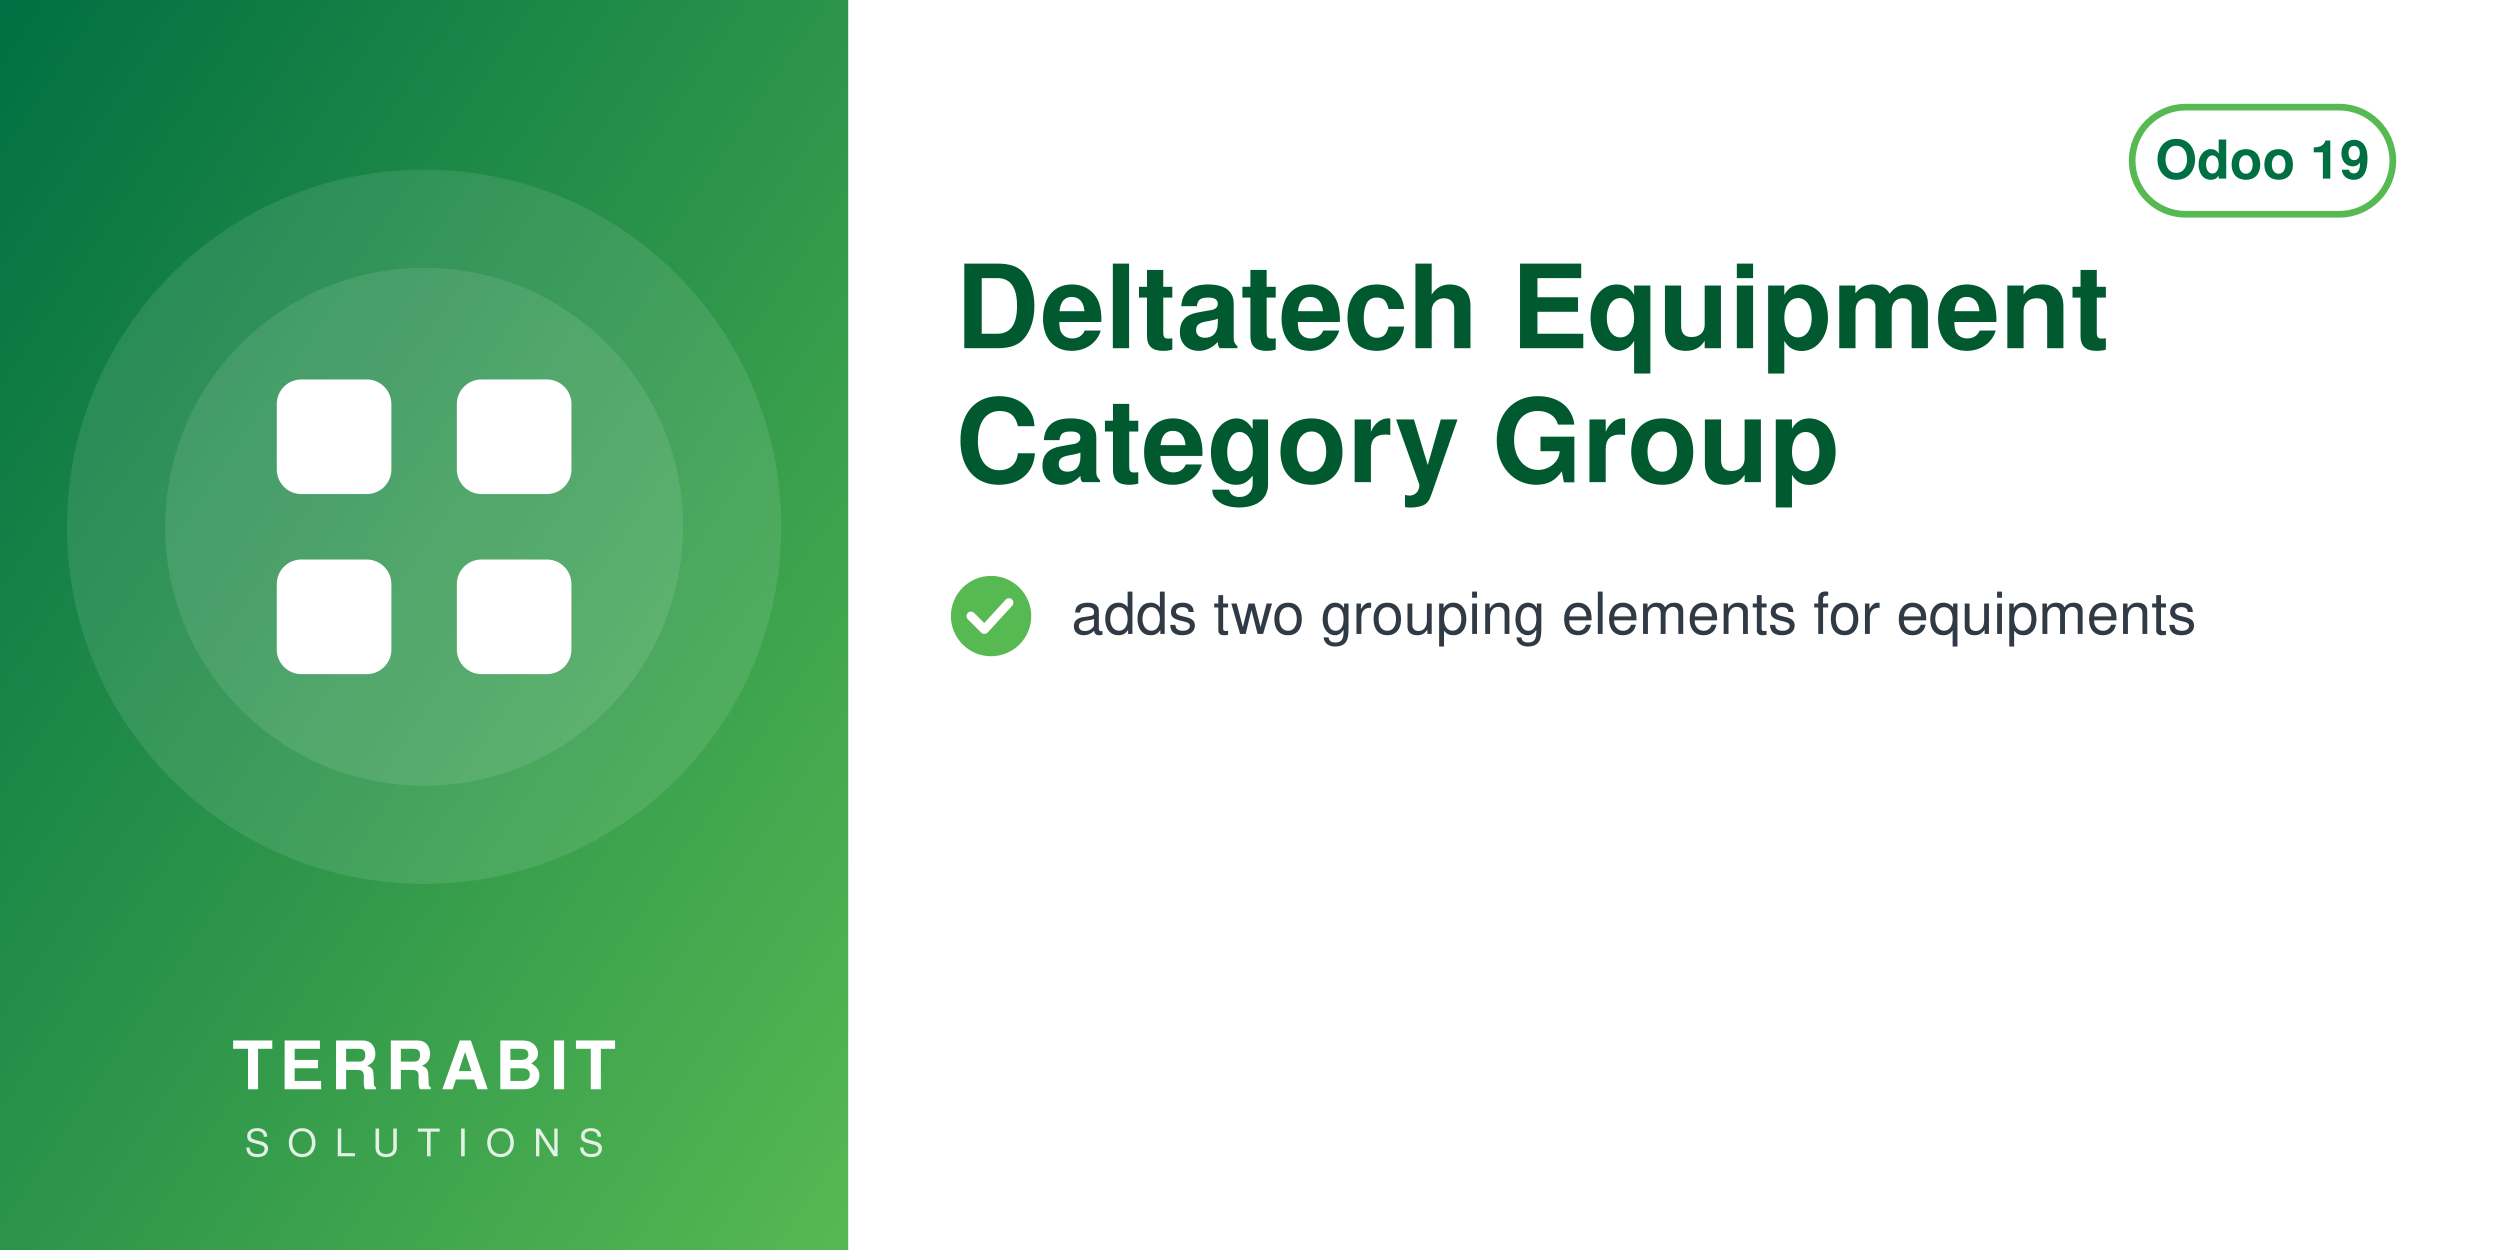
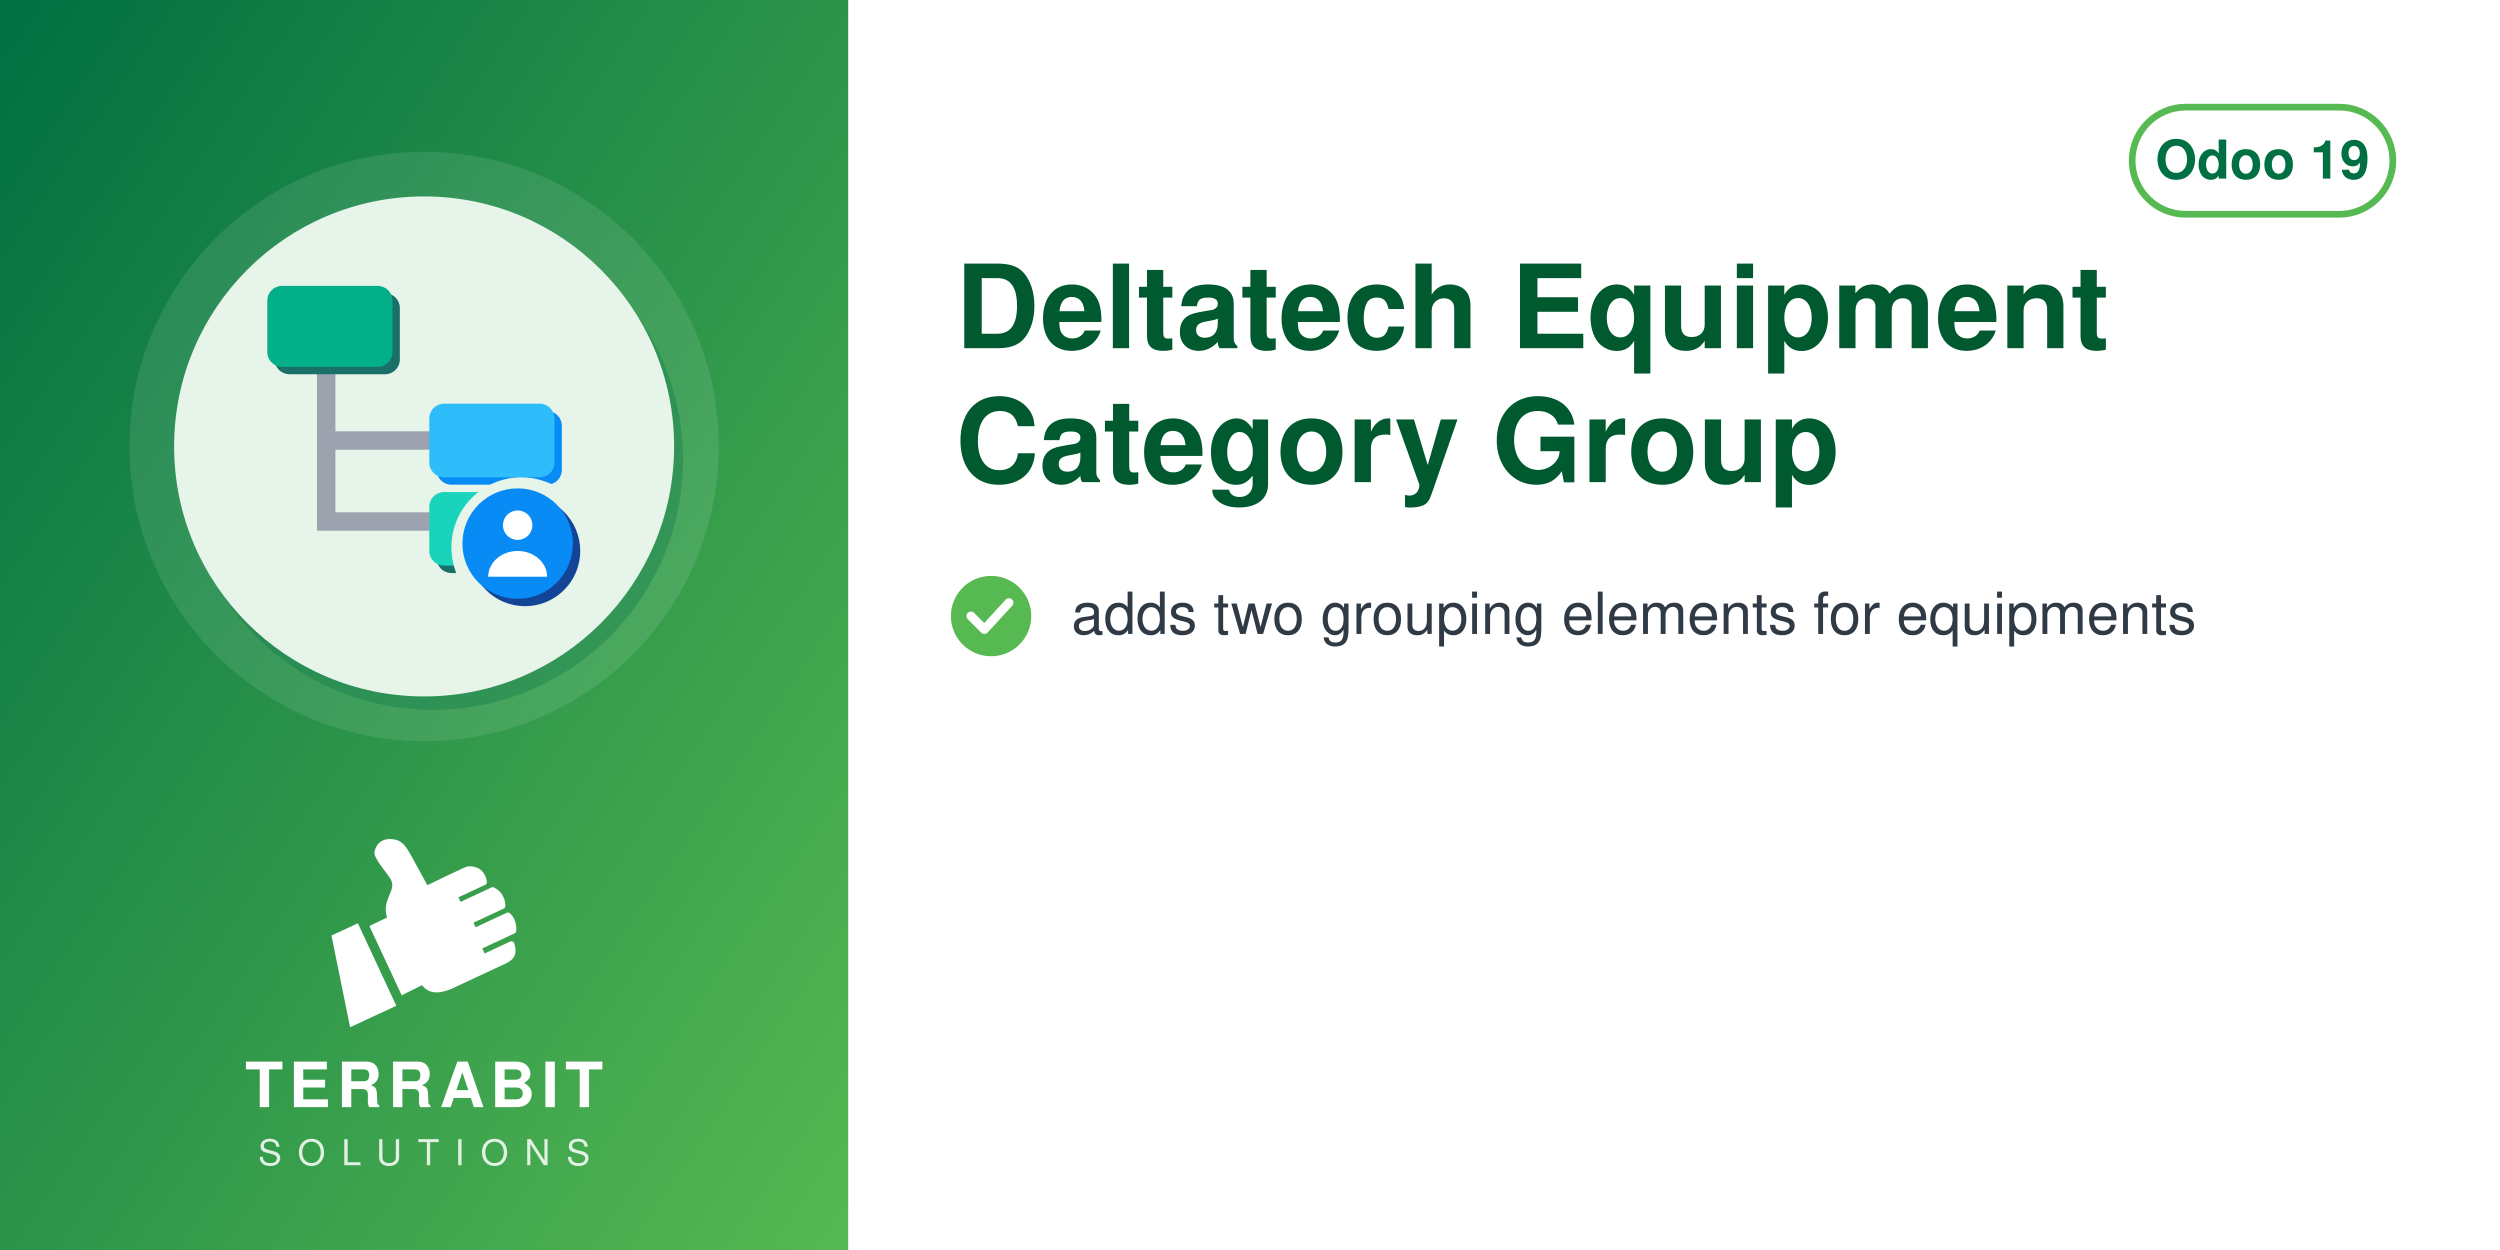
<svg xmlns="http://www.w3.org/2000/svg" width="560" height="280" viewBox="0 0 560 280">
  <defs>
    <linearGradient id="g" x1="0" y1="0" x2="1" y2="1">
      <stop offset="0" stop-color="#006F42" />
      <stop offset="1" stop-color="#57B952" />
    </linearGradient>
  </defs>
  <rect width="560" height="280" fill="#FFFFFF" />
  <rect width="190" height="280" fill="url(#g)" />
-   <circle cx="95.0" cy="118" r="80" fill="white" opacity="0.10" />
-   <circle cx="95.0" cy="118" r="58" fill="white" opacity="0.10" />
-   <svg x="51.0" y="74.0" width="88" height="88" viewBox="0 0 24 24">
-     <g fill="white" stroke="none">
-       <rect x="3" y="3" width="7" height="7" rx="1.5" />
-       <rect x="14" y="3" width="7" height="7" rx="1.5" />
-       <rect x="3" y="14" width="7" height="7" rx="1.5" />
-       <rect x="14" y="14" width="7" height="7" rx="1.5" />
+   <circle cx="95.0" cy="100" r="66" fill="white" opacity="0.10" />
+   <circle cx="97.0" cy="103" r="56" fill="#006F42" opacity="0.30" />
+   <circle cx="95.0" cy="100" r="56" fill="#E6F4EA" />
+   <svg x="54.0" y="59.0" width="82" height="82" viewBox="0 0 100 100" preserveAspectRatio="xMidYMid meet">
+     <g transform="translate(-0.88,0.11) scale(1.0057)">
+       <defs>
+         <mask id="mi-cut" maskUnits="userSpaceOnUse" x="-20" y="-20" width="140" height="140">
+           <rect x="-20" y="-20" width="140" height="140" fill="#fff" />
+           <circle cx="77" cy="77" r="19" fill="#000" />
+         </mask>
+       </defs>
+       <g mask="url(#mi-cut)">
+         <path d="M24,26 V70 H56 M24,48 H56" fill="none" stroke="#9CA3AF" stroke-width="5" />
+         <g transform="translate(2,2)" fill="#1A6F66">
+           <rect x="8" y="6" width="34" height="22" rx="4" />
+         </g>
+         <g fill="#03AF89">
+           <rect x="8" y="6" width="34" height="22" rx="4" />
+         </g>
+         <g transform="translate(2,2)" fill="#088BF5">
+           <rect x="52" y="38" width="34" height="20" rx="4" />
+         </g>
+         <g fill="#2EBCFA">
+           <rect x="52" y="38" width="34" height="20" rx="4" />
+         </g>
+         <g transform="translate(2,2)" fill="#1A6F66">
+           <rect x="52" y="62" width="34" height="20" rx="4" />
+         </g>
+         <g fill="#1AD3BB">
+           <rect x="52" y="62" width="34" height="20" rx="4" />
+         </g>
+       </g>
+       <circle cx="78" cy="78" r="15" fill="#144496" />
+       <circle cx="76" cy="76" r="15" fill="#088BF5" />
+       <circle cx="76" cy="71" r="4" fill="#FFFFFF" />
+       <path d="M68,85 a8,7 0 0 1 16,0z" fill="#FFFFFF" />
    </g>
  </svg>
-   <text x="95.0" y="244" text-anchor="middle" font-family="Helvetica,Arial,sans-serif" font-size="15" font-weight="800" letter-spacing="1.5" fill="white">TERRABIT</text>
-   <text x="95.0" y="259" text-anchor="middle" font-family="Helvetica,Arial,sans-serif" font-size="8.5" font-weight="500" letter-spacing="4" fill="white" opacity="0.85">SOLUTIONS</text>
+   <svg x="72.0" y="186" width="46" height="46" viewBox="4045 2535 3400 3400" preserveAspectRatio="xMidYMid meet">
+     <path fill="#FFFFFF" d="M4648.32 4073.59l636.59 1365.17 -765.09 355.96 -308.63 -1517.87 437.13 -203.26zm725.61 1192.32l336.75 -167.88c105.65,140.85 282.69,170.72 576.82,18.8l819.92 -382.33c181.4,-90.13 164.26,-214.57 130.07,-328.43 -4.28,-14.25 -13.68,-24.81 -27.34,-30.7 -13.67,-5.89 -27.61,-5.11 -41.09,1.18l-422.32 196.93 -39.04 -83.72 538.07 -250.91c16.64,-7.76 24.7,-27.69 25.58,-46.04 6.48,-134.33 -44.36,-230.89 -105.84,-285.23 -15.2,-13.44 -35.71,-15.59 -54.12,-7l-513.92 239.64 -35.6 -76.34 506.31 -236.1c17.69,-8.25 22.52,-36.93 21.83,-56.45 -4.1,-117.31 -67.62,-232.74 -187.72,-290.66 -13.94,-6.72 -28.64,-6.36 -42.69,0.19l-511.21 238.38 -35.37 -75.86 448.98 -209.36c20.44,-9.53 25.81,-42.28 21.02,-64.32 -41.02,-189.07 -167.92,-247.8 -318.14,-237.87 -29.39,1.94 -589.86,273.16 -665.95,310.54l-281.84 -513.57c-59.06,-93.13 -112.7,-221.7 -276.47,-245.13 -211.24,-30.22 -291.56,94.38 -316.89,203.13 -25.32,108.75 223.84,365.99 276.05,473.69 85.52,184.27 -161.86,318.11 -68.41,617.99l-292.54 139.94 535.09 1147.51z" />
+   </svg>
+   <text x="95.0" y="248" text-anchor="middle" font-family="Helvetica,Arial,sans-serif" font-size="14" font-weight="800" letter-spacing="1.4" fill="white">TERRABIT</text>
+   <text x="95.0" y="261" text-anchor="middle" font-family="Helvetica,Arial,sans-serif" font-size="8" font-weight="500" letter-spacing="3.6" fill="white" opacity="0.85">SOLUTIONS</text>
  <g>
    <rect x="477.6" y="24" width="58.4" height="24" rx="12" fill="none" stroke="#57B952" stroke-width="1.5" />
    <text x="506.8" y="40" text-anchor="middle" font-family="Helvetica,Arial,sans-serif" font-size="12" font-weight="700" fill="#006F42">Odoo 19</text>
  </g>
  <text x="214" y="78" font-family="Helvetica,Arial,sans-serif" font-size="26" font-weight="700" fill="#00592F">Deltatech Equipment</text>
  <text x="214" y="108" font-family="Helvetica,Arial,sans-serif" font-size="26" font-weight="700" fill="#00592F">Category Group</text>
  <circle cx="222" cy="138" r="9" fill="#57B952" />
  <path d="M217.5 138 l3 3 l5.5 -6" fill="none" stroke="white" stroke-width="2" stroke-linecap="round" stroke-linejoin="round" />
  <text x="240" y="142" font-family="Helvetica,Arial,sans-serif" font-size="13" fill="#2F3A45">adds two grouping elements for equipments</text>
</svg>
